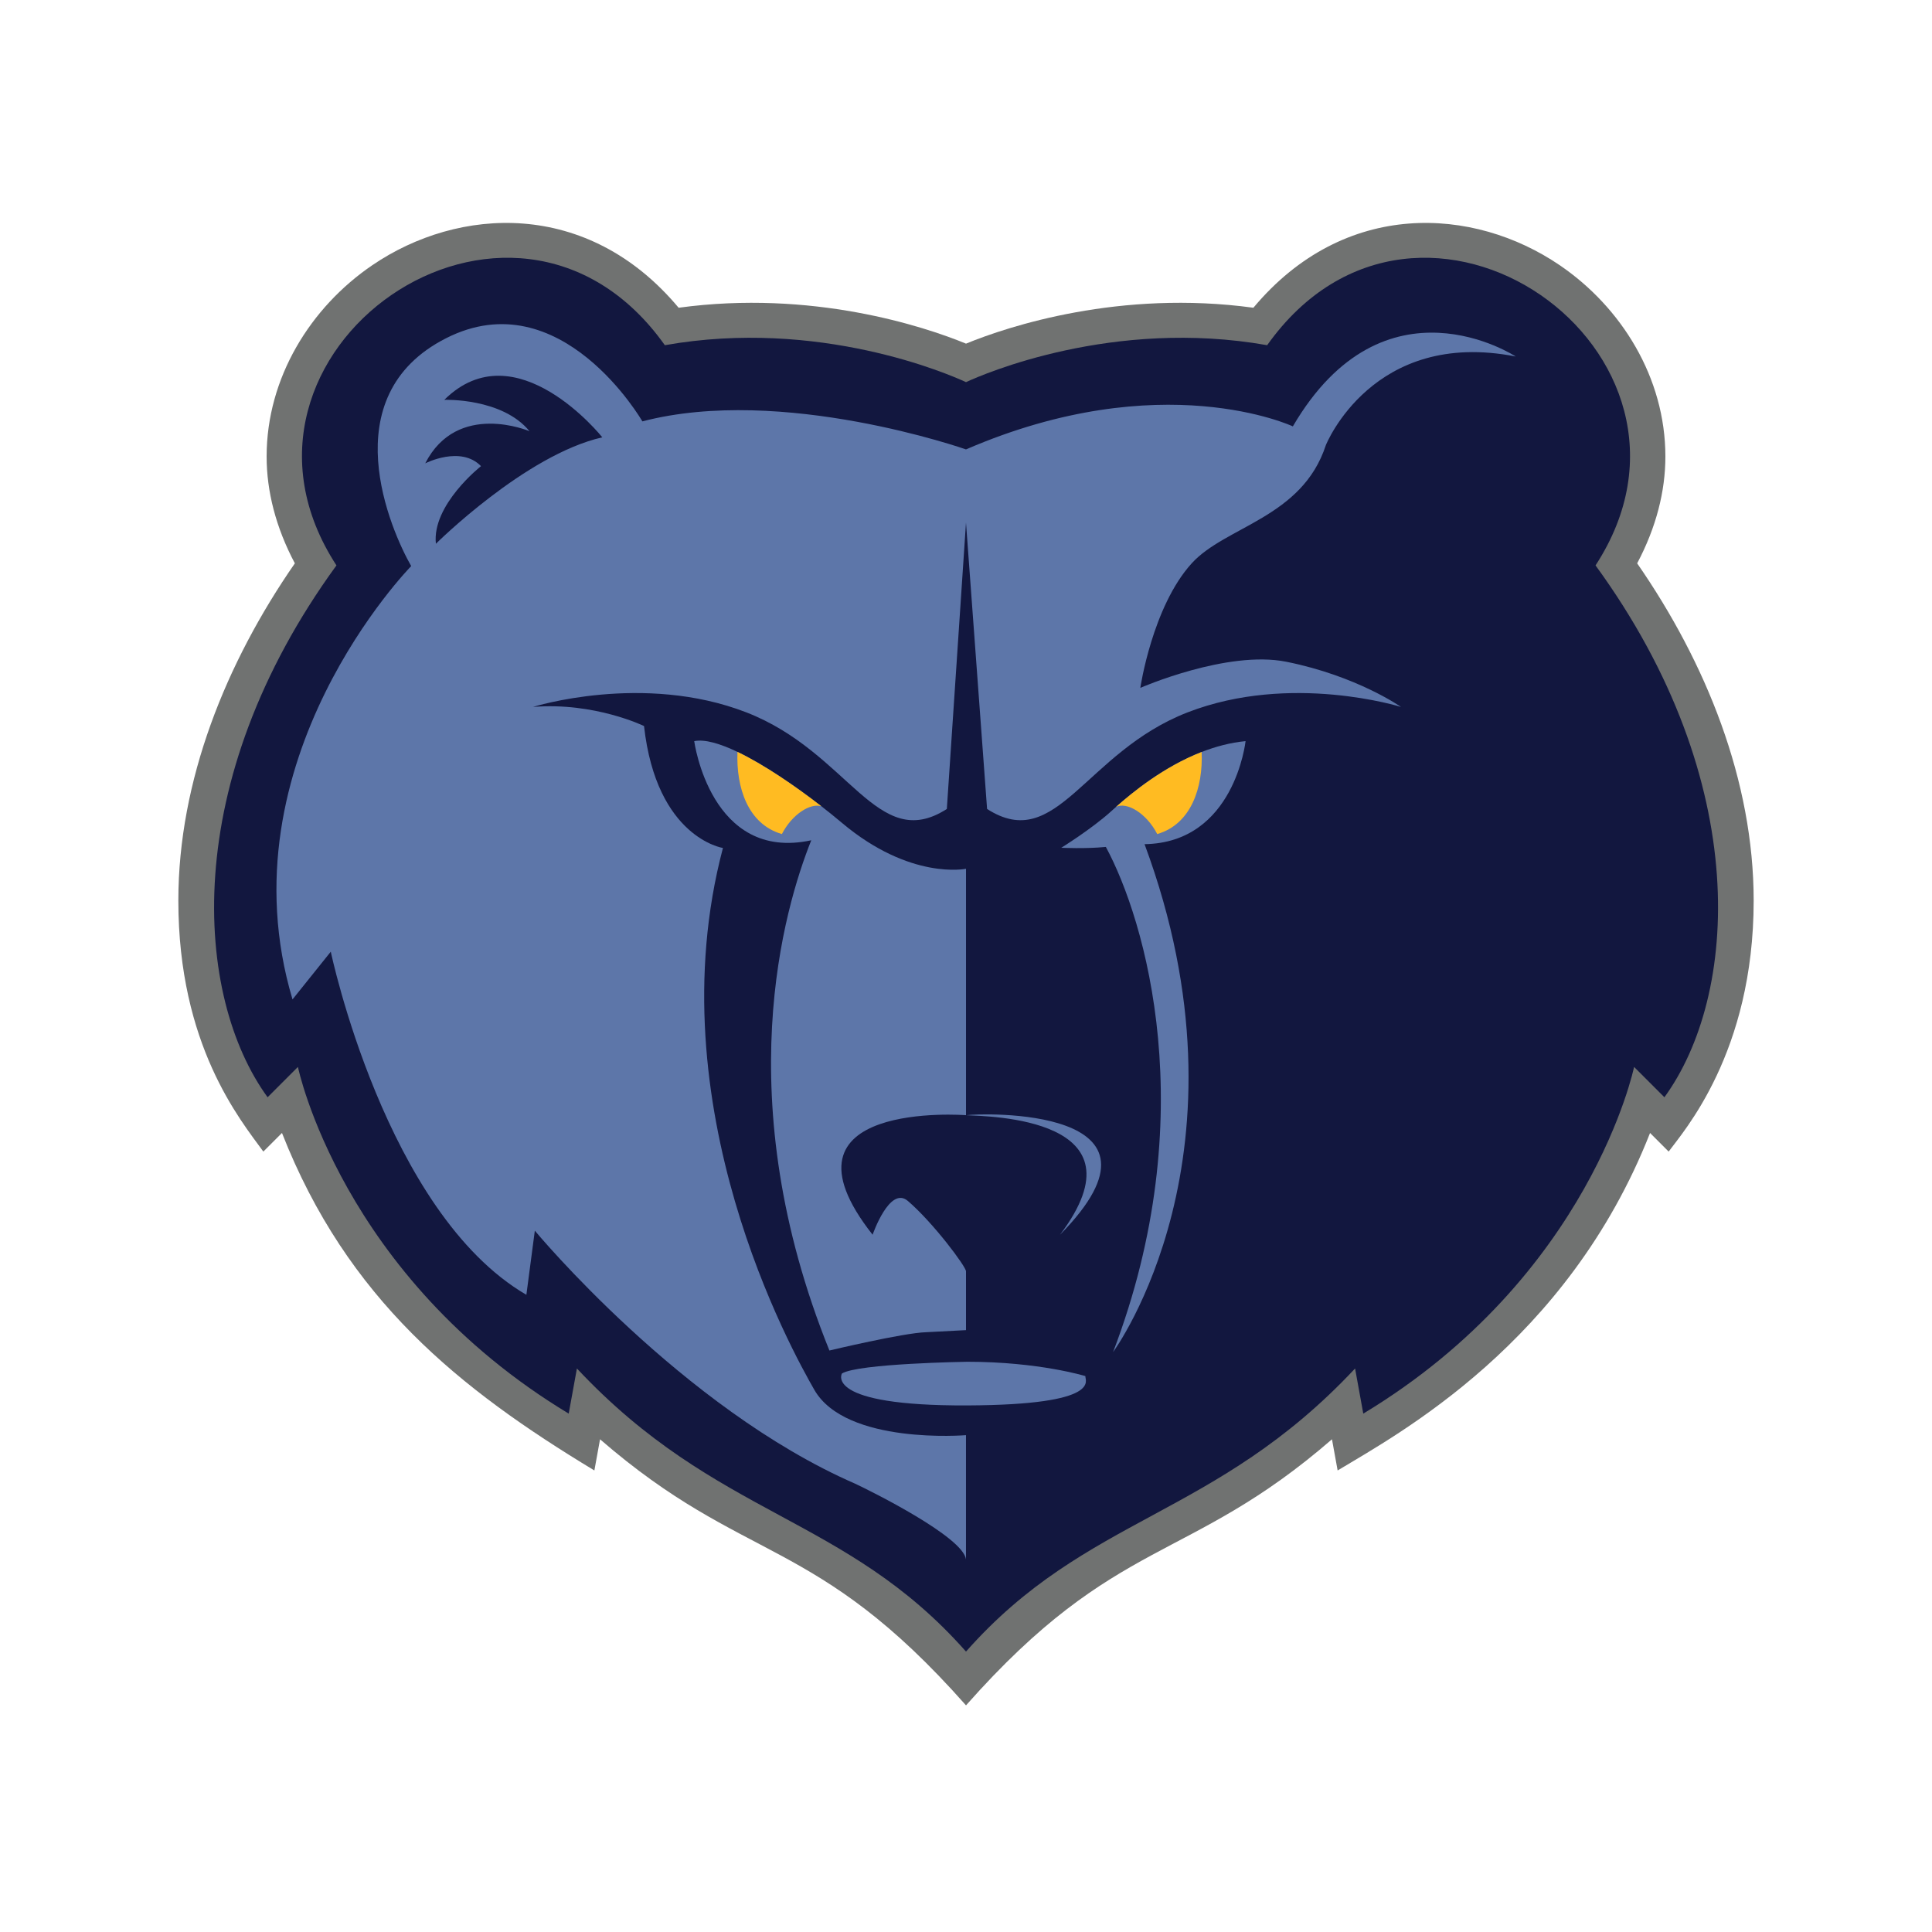
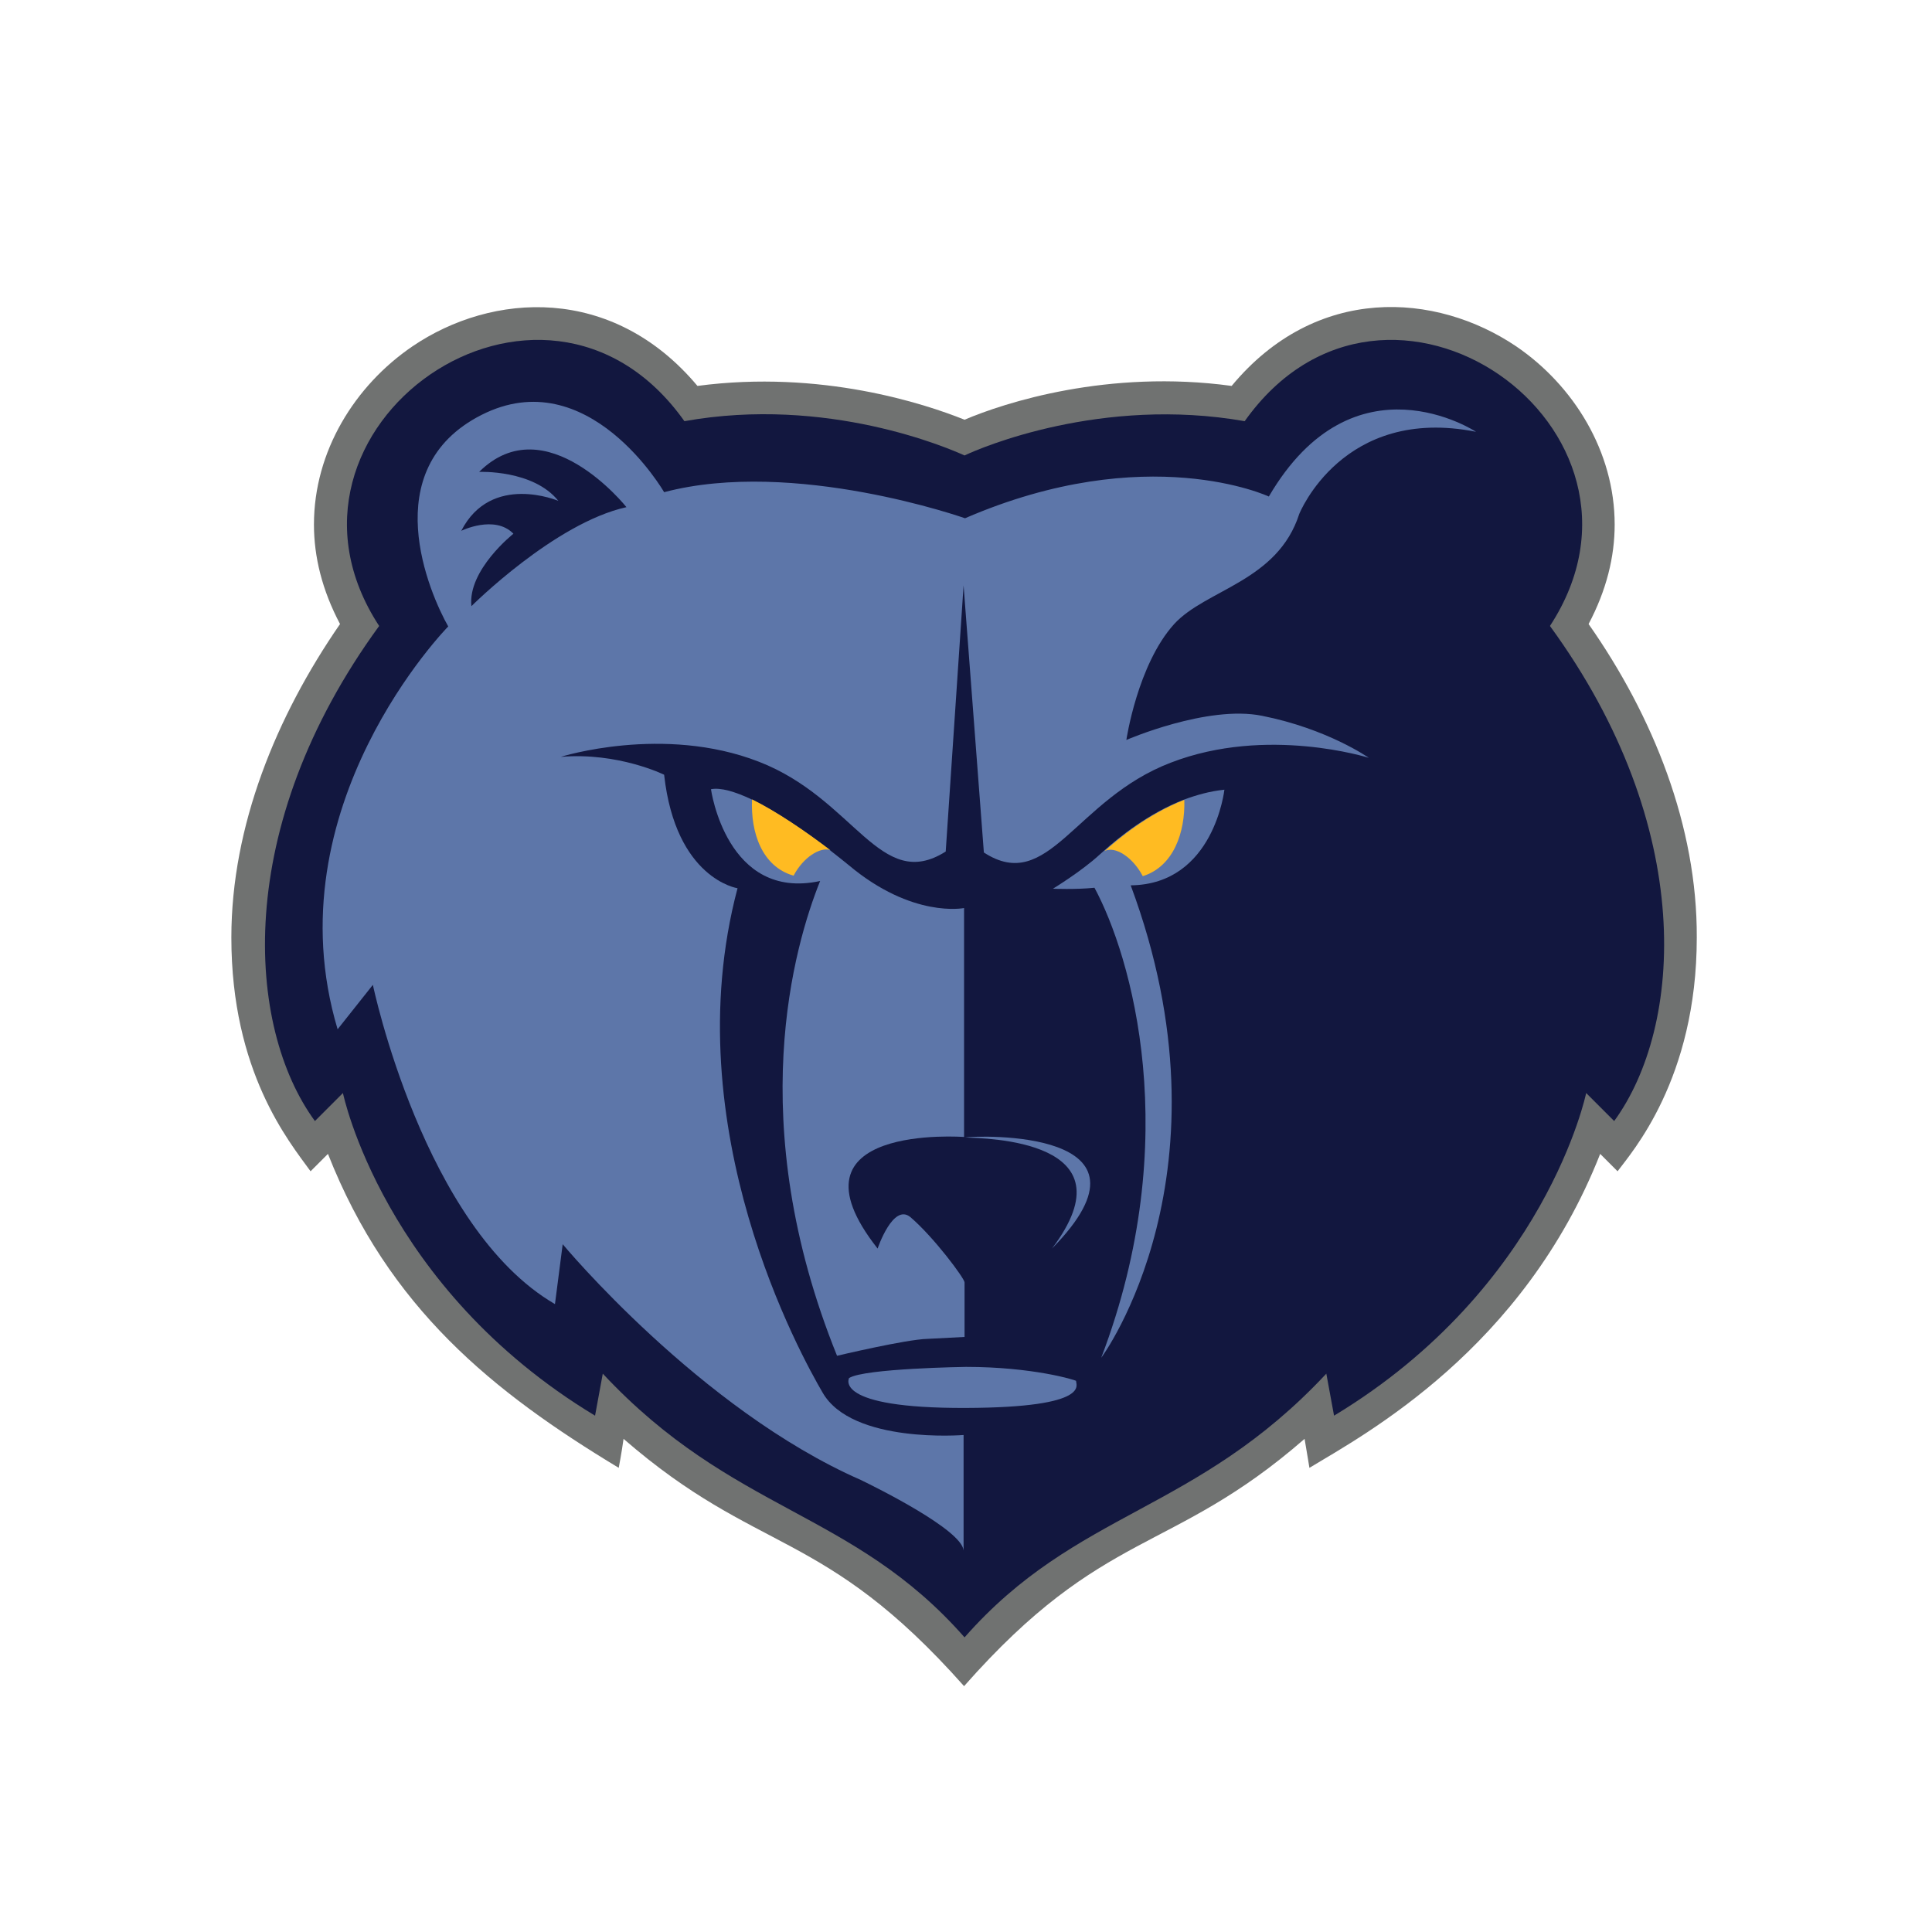
- <svg xmlns="http://www.w3.org/2000/svg" width="500" height="500" viewBox="0 0 500 500">
-   <g fill="none" fill-rule="evenodd">
-     <path d="M0 0h500v500H0z" />
-     <g fill-rule="nonzero">
-       <path d="M423.697 145.793c4.946-9.335 7.304-18.692 7.304-27.642 0-20.396-11.377-38.646-27.365-49.527-22.235-15.135-55.646-17.223-79.261 11.019-34.477-4.712-63.385 4.773-74.373 9.289-10.989-4.515-39.9-14-74.373-9.289-23.616-28.242-57.027-26.154-79.262-11.019-15.992 10.881-27.365 29.131-27.365 49.527 0 8.95 2.358 18.308 7.304 27.642-17.819 25.719-30.15 56.219-30.15 87.281 0 37.411 15.973 56.669 21.996 64.954 0 0 2.588-2.588 4.823-4.819 16.915 43.058 45.885 66.227 80.85 87.346 0 0 .773-4.258 1.465-8.069 37.646 32.627 55.585 24.604 94.712 68.862 38.985-44.092 57.396-36.515 94.712-68.862a5015.875 5015.875 0 0 1 1.465 8.069c15.565-9.4 59.481-32.954 80.854-87.346 2.227 2.231 4.815 4.819 4.815 4.819 3.692-5.073 22-25.5 22-64.954 0-31.054-12.327-61.558-30.15-87.281" fill="#707271" />
-       <path d="M412.925 146.324c35.912-55.119-45.527-112.511-84.985-56.988-39.858-7.062-73.435 7.465-77.939 9.562-4.5-2.096-38.085-16.623-77.942-9.562-39.458-55.523-120.892 1.869-84.985 56.988-40.915 56.185-36.792 111.585-17.819 137.646l7.846-7.85s11.15 54.154 70.081 89.723l2.123-11.681c36.277 38.75 69.419 37.877 100.696 73.265 31.273-35.389 64.419-34.515 100.692-73.265l2.123 11.681c58.931-35.569 70.085-89.723 70.085-89.723l7.846 7.85c19.027-26.139 23.127-81.415-17.823-137.646" fill="#12173F" />
-       <path d="M250.364 352.424s-28.296.427-32.477 3.042c0 0-4.862 8.415 32.477 8.258 35.515-.162 30.277-6.635 30.535-7.592 0 0-12.019-3.708-30.535-3.708M225.832 319.544s4.412-12.781 9.123-8.738c6.542 5.6 15.046 16.992 15.046 18.212v15.219l-10.315.538c-5.923.169-25.035 4.735-25.035 4.735-26.312-65.154-11.723-114.458-4.696-132.05-26.085 5.654-30.292-25.654-30.292-25.654 2.708-.554 6.7.631 11.2 2.785 6.973 3.335 15.173 8.996 21.712 14.073h.004a183.591 183.591 0 0 1 5.3 4.281c17.735 14.923 32.123 11.896 32.123 11.896v63.769s-51.746-4.008-24.169 30.935M274.328 319.555c32.931-33.411-20.804-31.462-24.204-30.939 5.515.312 47.173.542 24.204 30.939" fill="#5D76A9" />
-       <path d="M296.21 218.471c29.639 79.812-7.935 131.165-8.146 131.45 23.327-61.077 8.335-111.873-1.873-130.738-5.242.523-11.535.219-11.535.219s7.877-4.865 12.981-9.504c.354-.323.754-.685 1.196-1.077 4.238-3.761 12.331-10.381 22.154-14.208 3.588-1.4 7.415-2.431 11.365-2.808 0 0-2.827 26.304-26.142 26.665" fill="#5D76A9" />
-       <path d="M112.806 140.726c-1.069-10.088 11.677-20.088 11.677-20.088-5.258-5.427-14.431-.723-14.431-.723 8.327-16.285 26.977-8.323 26.977-8.323-7.069-8.662-22.042-8.115-22.042-8.115 18.527-18.362 40.892 9.704 40.892 9.704-19.915 4.512-43.073 27.546-43.073 27.546M343.133 115.195s12.092-30.231 49.142-22.931c0 0-34.015-22.385-57.685 18.081 0 0-33.958-15.931-84.592 5.962 0 0-47.585-16.723-83.75-7.254 0 0-21.092-36.596-50.8-21.523-29.7 15.065-14.204 49.934-9.031 58.973 0 0-49.219 50.142-30.715 112.146l9.904-12.354s14.138 67.519 50.619 88.8l2.188-16.6s38.085 45.954 82.869 65.469c4.261 1.996 27.985 13.789 28.715 19.608v-32.154s-31.065 2.585-39.262-11.754c-5.569-9.754-41.288-73.473-23.638-140.208 0 0-17.185-2.569-20.423-31.558 0 0-12.812-6.238-28.738-4.946 0 0 28.485-8.942 55.181 1.396 26.689 10.331 33.839 36.639 51.923 25.012l4.958-74.112 5.458 74.112c18.085 11.627 25.238-14.681 51.927-25.012 26.696-10.338 55.188-1.396 55.188-1.396s-11.396-8.035-29.708-11.696c-15.285-3.058-37.75 6.765-37.75 6.765s3.108-21.027 13.304-32.235c8.758-9.639 28.588-11.765 34.715-30.592" fill="#5D76A9" />
-       <path d="M212.573 208.663c-2.861-.892-7.585 2.062-10.219 7.189-8.842-2.554-11.869-12.104-11.496-21.258l.004-.004c6.973 3.335 15.173 8.996 21.712 14.073M299.489 215.853c-2.773-5.396-7.865-8.404-10.658-7.031 4.239-3.761 12.335-10.381 22.154-14.208.4 9.154-2.704 18.7-11.496 21.238" fill="#FB2" />
-     </g>
+ <svg xmlns="http://www.w3.org/2000/svg" version="1.1" id="Layer_1" x="0px" y="0px" viewBox="0 0 400 400" style="enable-background:new 0 0 400 400;" xml:space="preserve">
+   <style type="text/css">
+ 	.st0{fill:#707271;}
+ 	.st1{fill:#12173F;}
+ 	.st2{fill:#5D76A9;}
+ 	.st3{fill:#FFBB22;}
+ </style>
+   <g>
+     <path class="st0" d="M328.9,129.2c3.7-7,5.4-13.9,5.4-20.6c0-15.1-8.5-28.8-20.4-36.9c-16.6-11.2-41.4-12.9-58.9,8.2   c-25.6-3.5-47.1,3.5-55.3,7c-8.2-3.3-29.7-10.4-55.3-7c-17.6-21-42.5-19.4-59-8.2c-11.9,8.1-20.4,21.7-20.4,36.9   c0,6.7,1.7,13.6,5.4,20.6c-13.2,19.1-22.5,41.8-22.5,64.9c0,27.8,11.9,42.2,16.4,48.4c0,0,1.9-1.9,3.6-3.6   c12.6,32,34.2,49.3,60.2,65c0,0,0.6-3.1,1-6c28,24.3,41.3,18.3,70.5,51.2c29-32.9,42.8-27.1,70.5-51.2c0.5,2.9,1,6,1,6   c11.6-7,44.3-24.6,60.2-65c1.6,1.6,3.6,3.6,3.6,3.6c2.8-3.8,16.4-19,16.4-48.4C351.4,171.1,342.3,148.3,328.9,129.2" />
+     <path class="st1" d="M320.9,129.6c26.8-41-33.9-83.7-63.2-42.4c-29.6-5.2-54.7,5.5-58,7.1c-3.3-1.5-28.4-12.4-58-7.1   c-29.3-41.3-90,1.4-63.2,42.4C48,171.4,51,212.7,65.2,232.1l5.8-5.8c0,0,8.3,40.3,52.2,66.8l1.6-8.7c27,28.9,51.7,28.2,74.9,54.6   c23.2-26.4,47.9-25.7,74.9-54.6l1.6,8.7c43.9-26.5,52.2-66.8,52.2-66.8l5.8,5.8C348.4,212.6,351.4,171.4,320.9,129.6" />
+     <path class="st2" d="M200,283c0,0-21,0.3-24.2,2.3c0,0-3.6,6.3,24.2,6.2c26.5-0.1,22.6-5,22.8-5.6C222.6,285.7,213.8,283,200,283" />
+     <path class="st2" d="M181.7,258.5c0,0,3.2-9.5,6.8-6.5c4.9,4.2,11.2,12.7,11.2,13.5v11.3l-7.7,0.4c-4.4,0.1-18.7,3.5-18.7,3.5   c-19.6-48.5-8.8-85.1-3.5-98.3c-19.4,4.2-22.6-19-22.6-19c2-0.4,5,0.5,8.4,2.1c5.1,2.5,11.3,6.7,16.2,10.5l0,0   c1.4,1.1,2.8,2.2,3.9,3.1c13.2,11.1,23.9,8.9,23.9,8.9v47.4C199.7,235.4,161.2,232.5,181.7,258.5" />
+     <path class="st2" d="M217.8,258.5c24.5-24.9-15.5-23.4-18-23C203.9,235.7,234.9,235.9,217.8,258.5" />
+     <path class="st2" d="M234.1,183.3c22.1,59.4-5.9,97.6-6.1,97.8c17.3-45.4,6.2-83.2-1.4-97.3c-3.9,0.4-8.6,0.2-8.6,0.2   s5.9-3.6,9.6-7c0.3-0.3,0.6-0.5,0.9-0.8c3.1-2.8,9.1-7.7,16.5-10.6l0,0c2.7-1,5.5-1.8,8.5-2.1C253.5,163.4,251.4,183.1,234.1,183.3   " />
+     <path class="st2" d="M269,106.4c0,0,9-22.5,36.6-17c0,0-25.3-16.7-42.9,13.4c0,0-25.2-11.8-62.9,4.5c0,0-35.4-12.5-62.3-5.4   c0,0-15.7-27.2-37.8-16S89,123,92.8,129.7c0,0-36.7,37.3-22.9,83.4l7.3-9.2c0,0,10.5,50.3,37.7,66.1l1.6-12.4   c0,0,28.4,34.2,61.7,48.8c3.1,1.5,20.9,10.3,21.3,14.6v-23.9c0,0-23.1,1.9-29.2-8.8c-4.2-7.2-30.8-54.7-17.6-104.4   c0,0-12.8-1.9-15.2-23.5c0,0-9.5-4.7-21.4-3.7c0,0,21.2-6.7,41,1c19.9,7.7,25.1,27.2,38.7,18.6l3.7-55.1l4.2,55.3   c13.4,8.7,18.8-11,38.7-18.6c19.9-7.7,41-1,41-1s-8.5-6-22.1-8.7c-11.3-2.3-28.1,5-28.1,5s2.3-15.6,9.9-24   C249.7,122,264.5,120.4,269,106.4z M97.6,125.5c-0.8-7.5,8.7-15,8.7-15c-3.9-4-10.8-0.6-10.8-0.6c6.2-12.1,20.1-6.2,20.1-6.2   c-5.2-6.5-16.4-6-16.4-6C113,84,129.7,105,129.7,105C114.8,108.3,97.6,125.5,97.6,125.5z" />
+     <path class="st3" d="M171.9,176c-2.1-0.7-5.6,1.5-7.6,5.3c-6.6-1.9-8.9-9-8.6-15.8l0,0C160.8,168,166.9,172.2,171.9,176" />
+     <path class="st3" d="M236.6,181.4c-2.1-4-5.8-6.3-7.9-5.2c3.1-2.8,9.1-7.7,16.5-10.6l0,0C245.4,172.3,243,179.4,236.6,181.4" />
  </g>
</svg>
